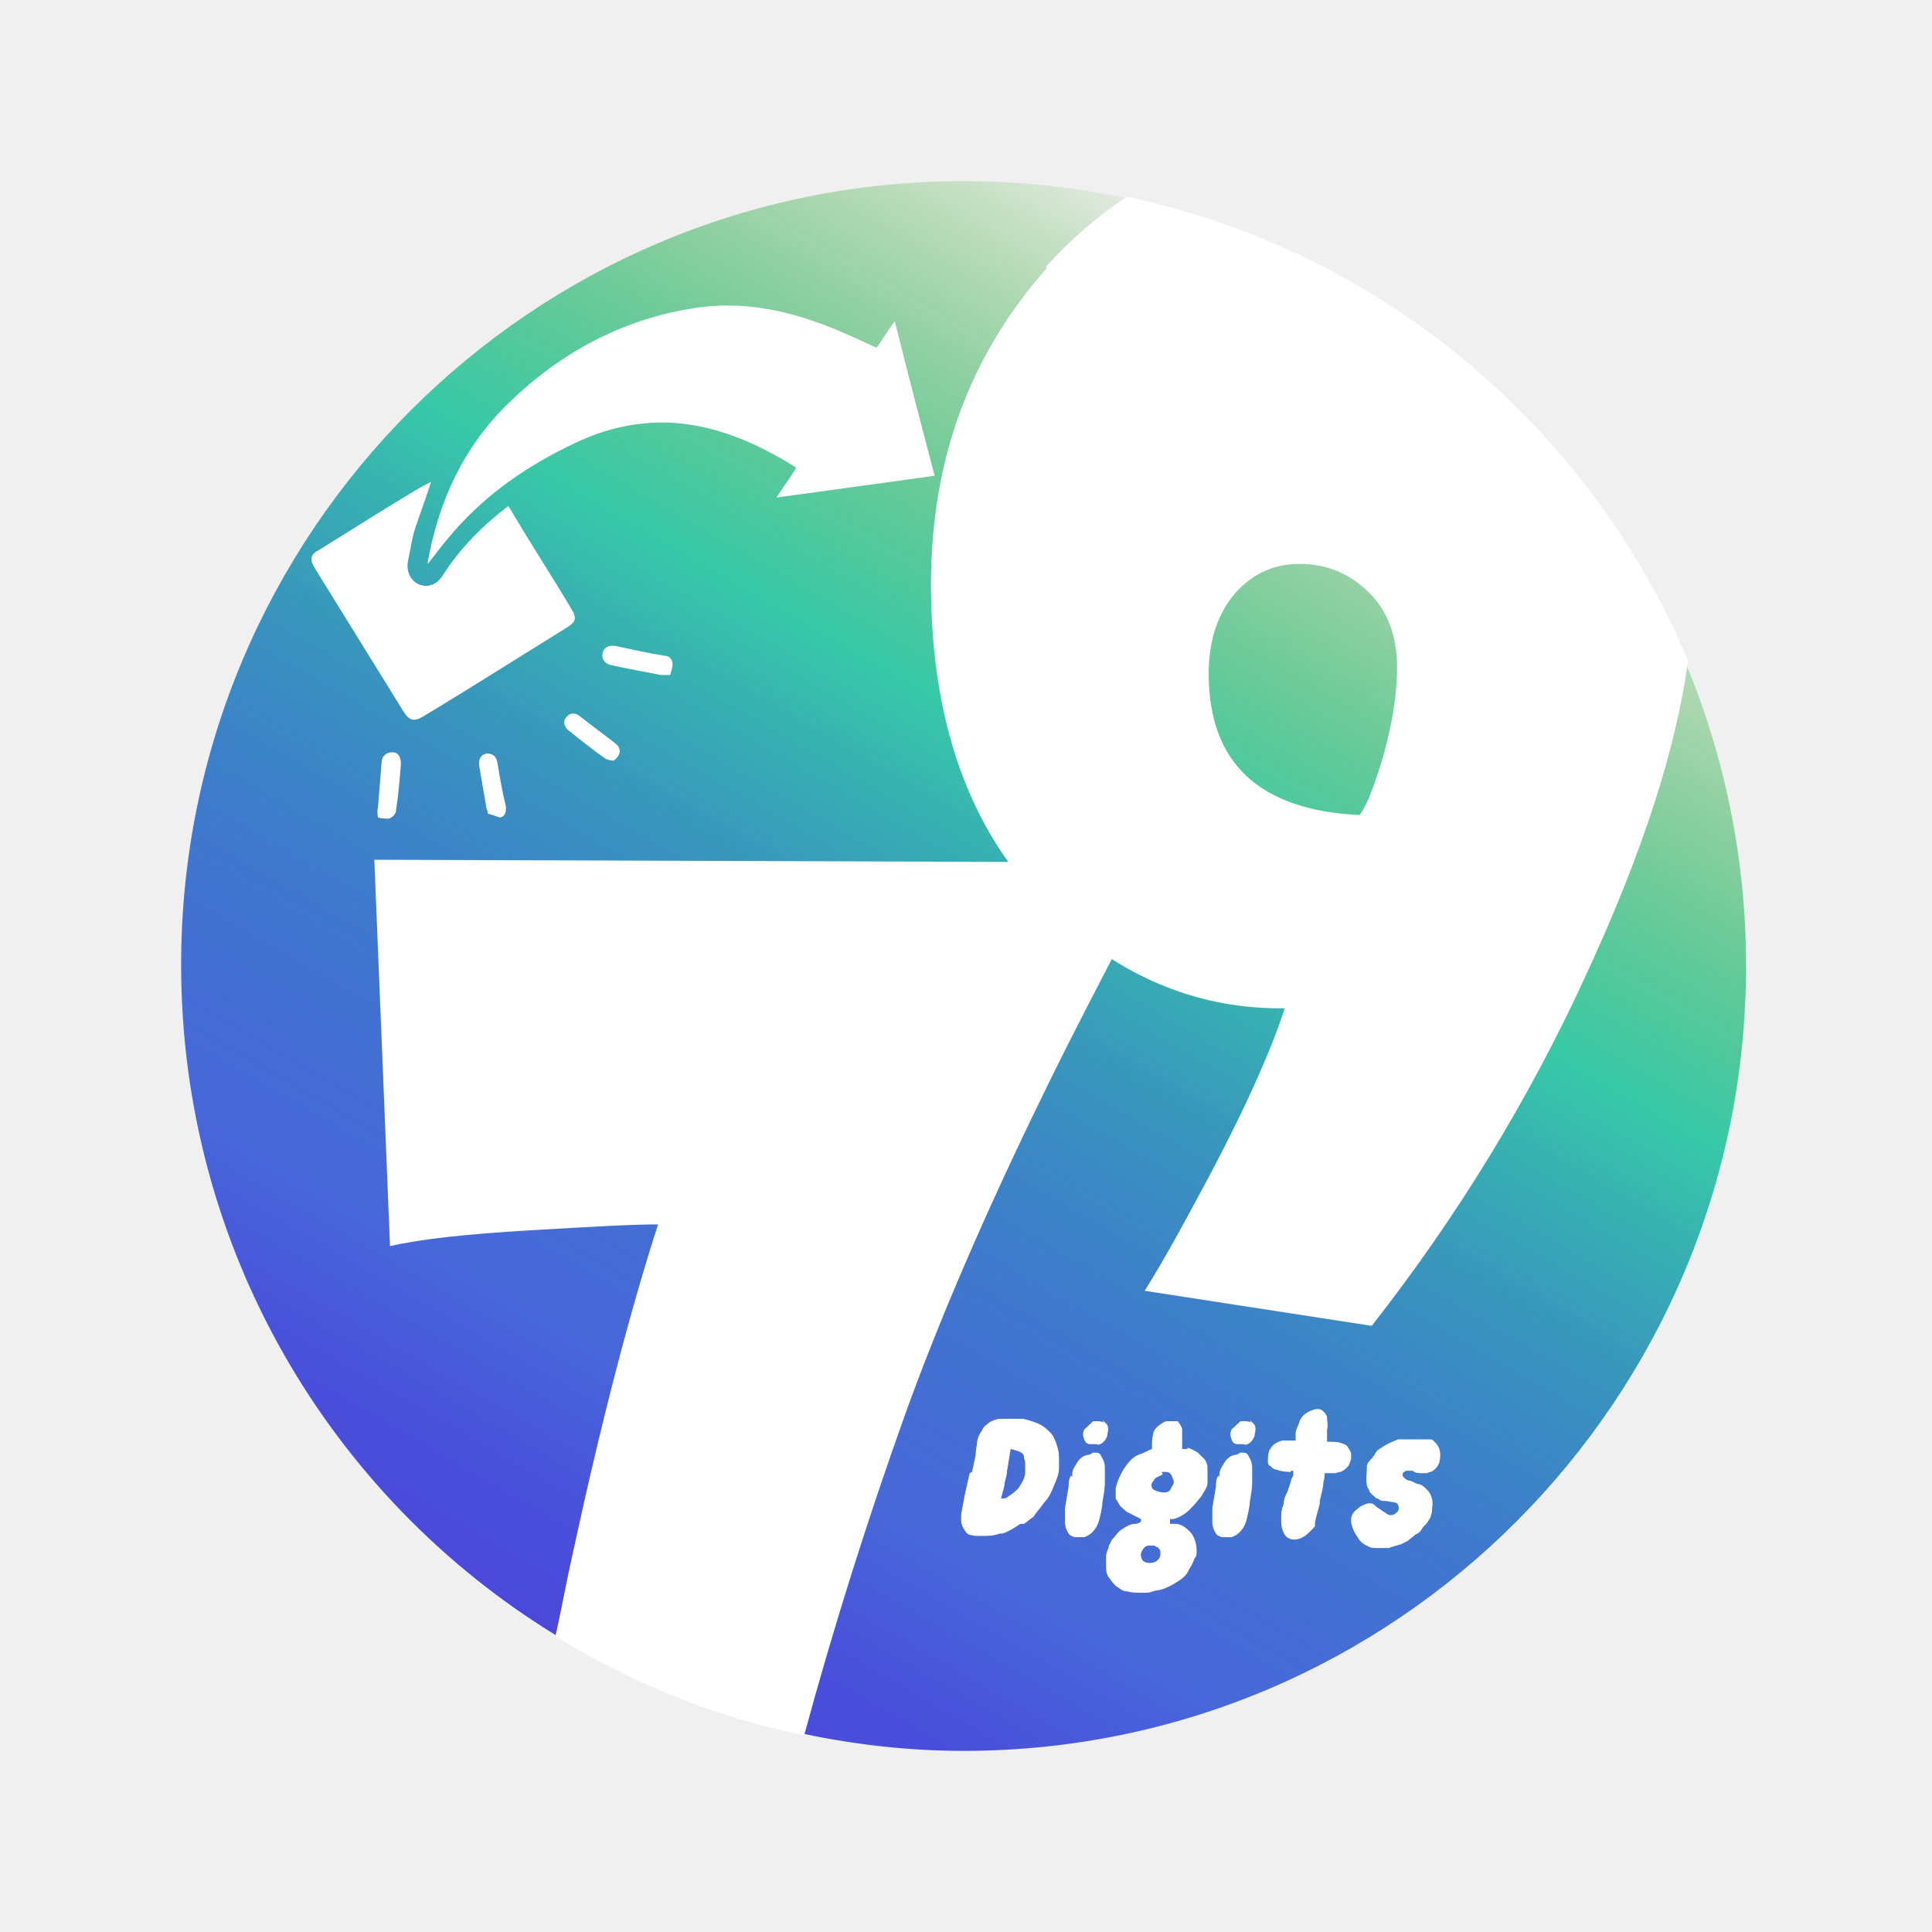
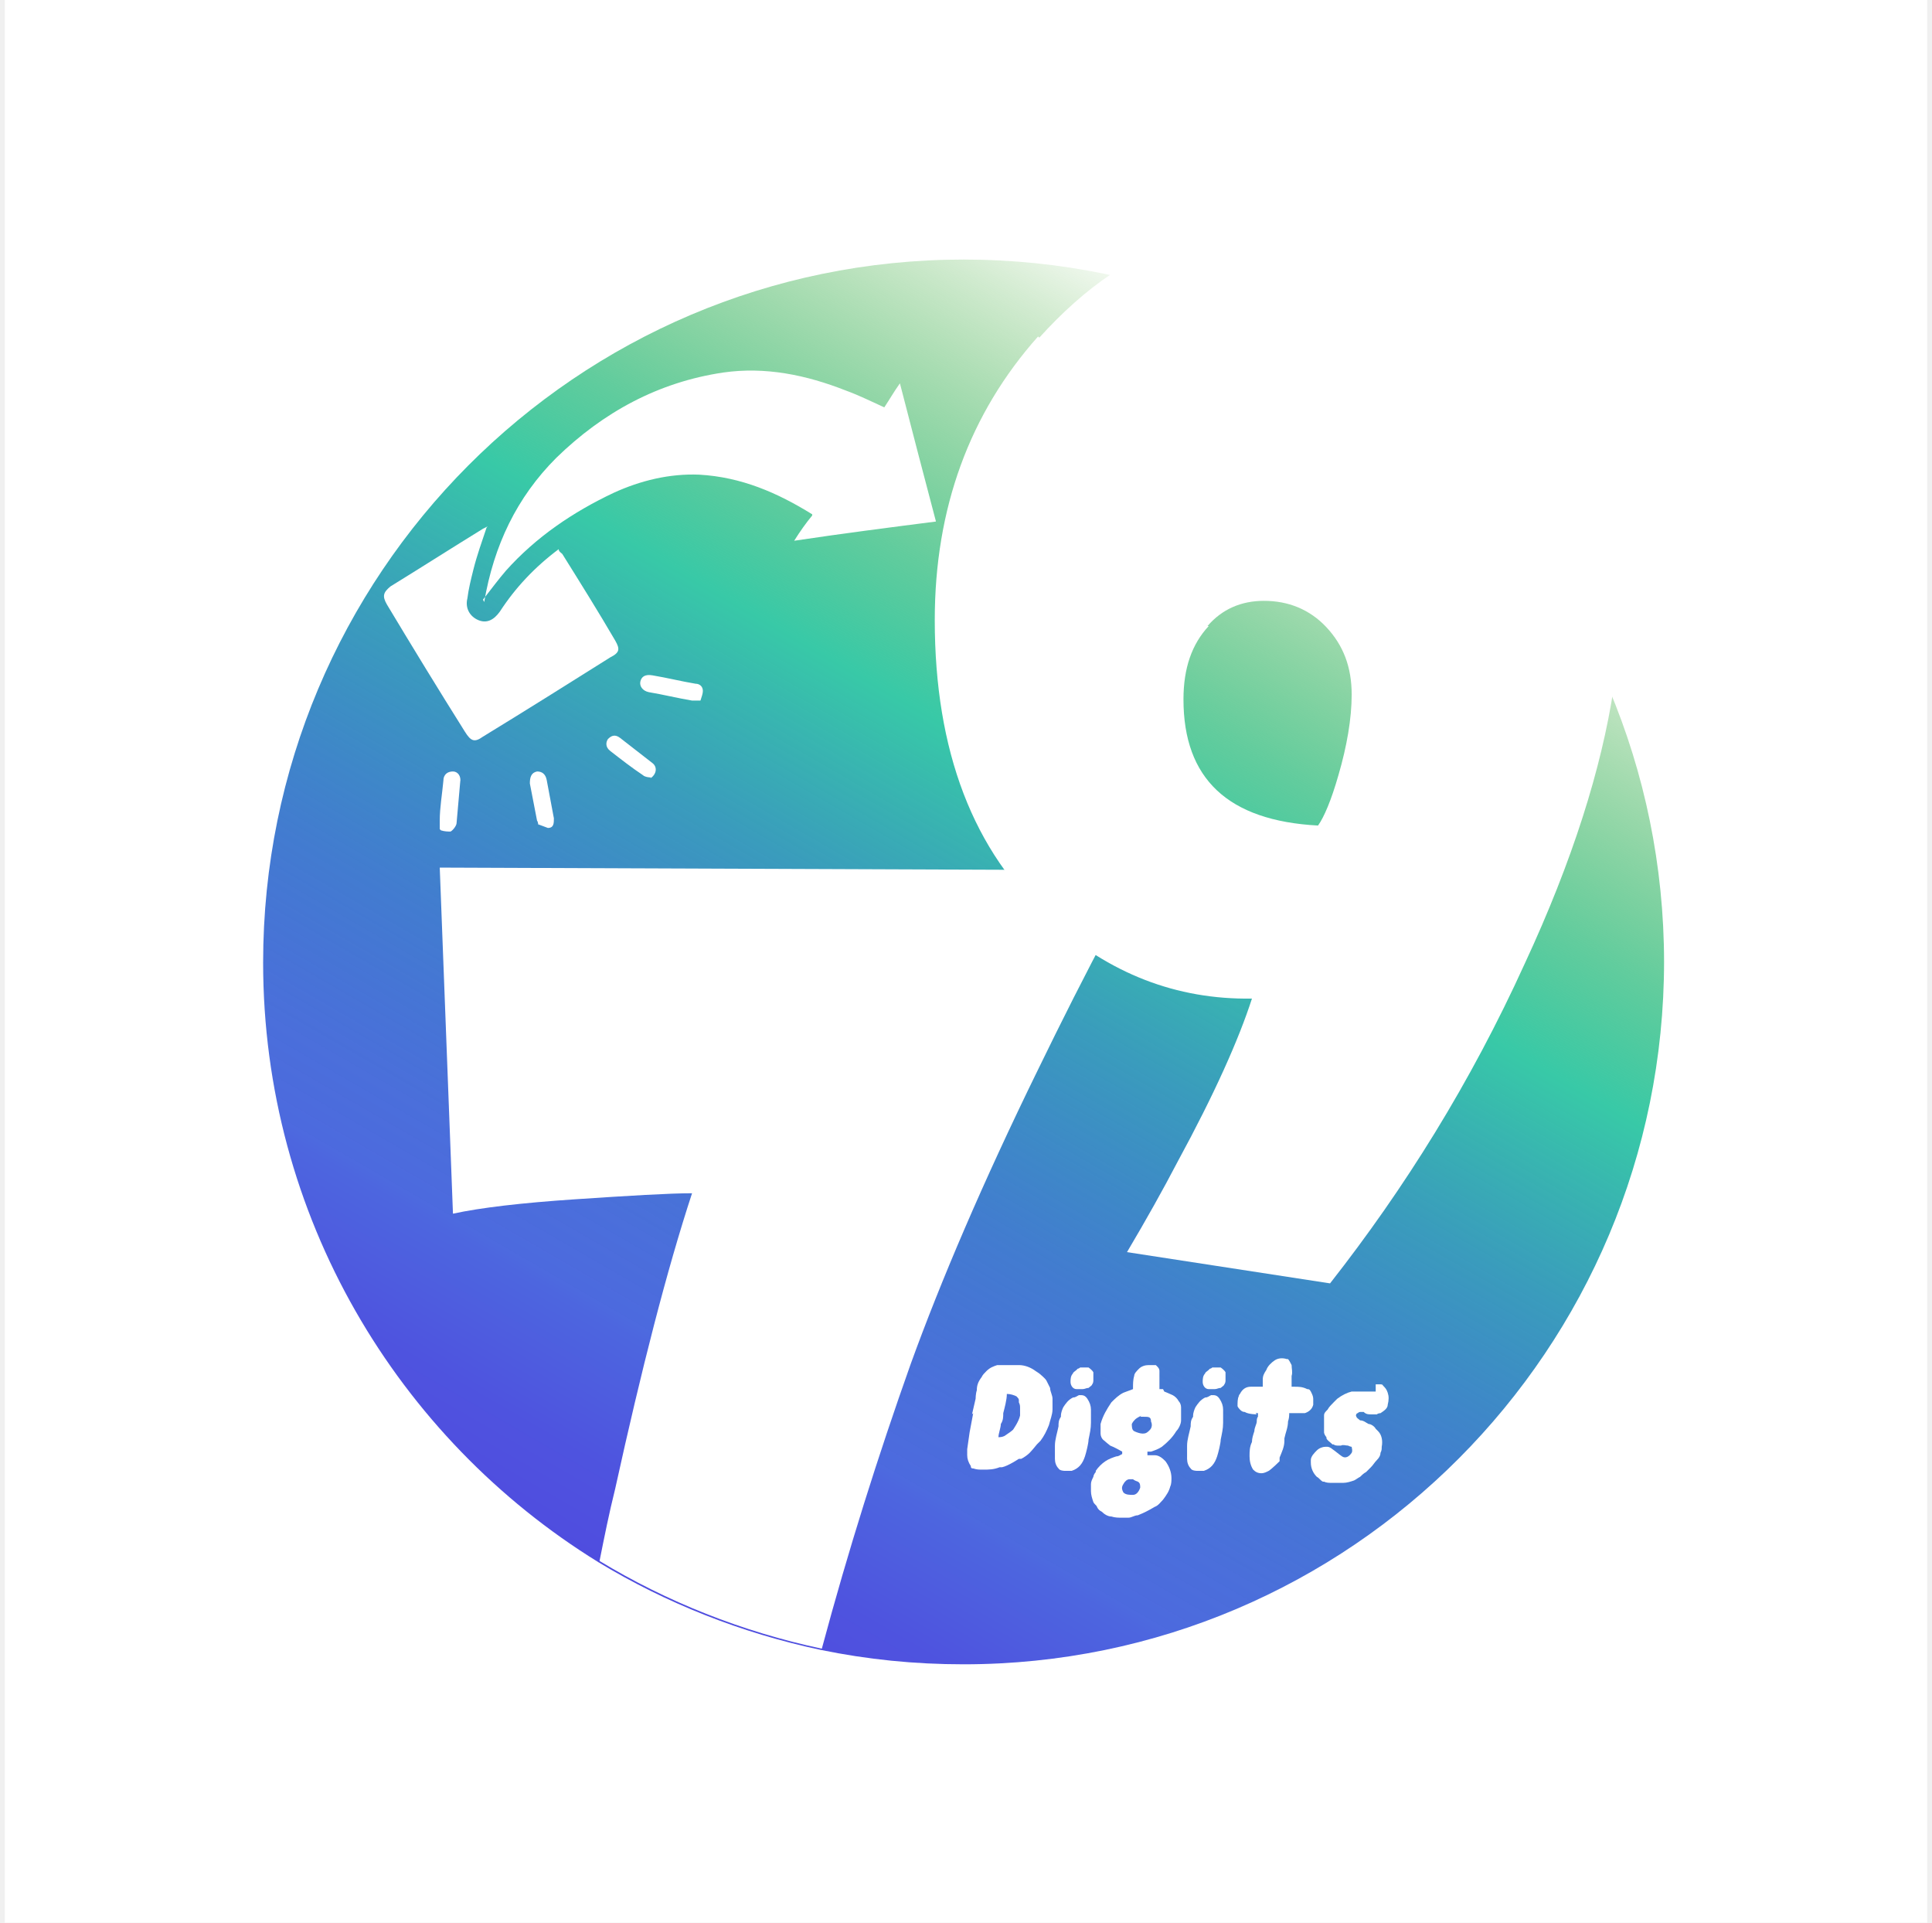
- <svg xmlns="http://www.w3.org/2000/svg" id="Layer_1" viewBox="0 0 16 16">
+ <svg xmlns="http://www.w3.org/2000/svg" id="Layer_1" viewBox="0 0 16.08 16">
  <defs>
    <style>.cls-1{fill:#fff;}.cls-2{fill:none;}.cls-3{fill:url(#New_Gradient_Swatch_1);}</style>
-     <linearGradient id="New_Gradient_Swatch_1" x1="11.23" y1="2.37" x2="4.73" y2="13.63" gradientUnits="userSpaceOnUse">
+     <linearGradient id="New_Gradient_Swatch_1" x1="10.94" y1="2.94" x2="5.1" y2="13.06" gradientUnits="userSpaceOnUse">
      <stop offset="0" stop-color="#2c9904" stop-opacity="0" />
      <stop offset=".07" stop-color="#2ea326" stop-opacity=".21" />
      <stop offset=".27" stop-color="#35be82" stop-opacity=".78" />
      <stop offset=".36" stop-color="#38c9a7" />
      <stop offset=".5" stop-color="#2491b5" stop-opacity=".9" />
      <stop offset=".66" stop-color="#1059c3" stop-opacity=".79" />
      <stop offset=".78" stop-color="#0437cc" stop-opacity=".72" />
      <stop offset=".84" stop-color="#002ad0" stop-opacity=".7" />
      <stop offset=".85" stop-color="#0024d0" stop-opacity=".7" />
      <stop offset=".94" stop-color="#0209d0" stop-opacity=".7" />
      <stop offset="1" stop-color="#0300d0" stop-opacity=".7" />
    </linearGradient>
  </defs>
-   <path class="cls-3" d="m14.46,8c0,3.59-2.9,6.5-6.48,6.5-.45,0-.89-.05-1.32-.14-.74-.15-1.43-.43-2.06-.82-1.86-1.14-3.1-3.2-3.1-5.55C1.5,4.41,4.4,1.5,7.98,1.5s6.48,2.91,6.48,6.5Z" />
+   <rect class="cls-1" x=".04" width="16" height="16" />
  <g>
-     <path class="cls-1" d="m3.54,4.67c.09-.52.3-.97.67-1.33.43-.42.95-.7,1.55-.79.39-.06.77.02,1.14.17.12.05.23.1.36.16.05-.07.09-.14.15-.22.11.44.22.86.33,1.28-.44.06-.86.12-1.31.18.06-.09.11-.16.16-.24,0,0,0-.01,0-.01-.32-.2-.66-.35-1.04-.37-.28-.01-.54.05-.79.17-.38.18-.72.41-1,.73-.07.08-.14.17-.21.26Z" />
-     <path class="cls-1" d="m3.57,3.99c-.04.13-.09.26-.13.38-.03.09-.04.18-.06.27-.02.09.02.17.09.2.08.03.15,0,.2-.08.14-.22.33-.41.54-.57.01.02.02.03.03.05.16.27.33.53.49.8.05.08.04.11-.04.16-.39.24-.78.49-1.18.73-.08.05-.12.04-.17-.04-.24-.39-.49-.79-.73-1.18-.05-.08-.04-.12.04-.16.29-.18.57-.36.86-.53.01,0,.02-.01.04-.02Z" />
-     <path class="cls-1" d="m5.55,5.59s-.06,0-.08,0c-.14-.03-.27-.05-.4-.08-.06-.01-.09-.05-.08-.1.01-.05.05-.07.11-.06.14.03.27.06.4.08.04,0,.07.03.07.07,0,.03-.01.05-.02.09Z" />
-     <path class="cls-1" d="m5.09,6.3s-.05,0-.08-.02c-.1-.07-.2-.15-.3-.23-.04-.03-.05-.08-.02-.11.03-.04.07-.04.11-.01.1.08.2.15.3.23.05.04.04.1-.02.14Z" />
-     <path class="cls-1" d="m4.04,6.74s0-.03-.01-.04c-.02-.12-.04-.23-.06-.35-.01-.06.01-.1.06-.11.05,0,.08.02.09.08.02.12.04.24.07.36,0,.04,0,.08-.05.09l-.09-.03Z" />
-     <path class="cls-1" d="m3.13,6.77s-.01-.06,0-.08c.01-.12.02-.24.03-.37,0-.06.04-.09.09-.09.05,0,.07.04.07.1-.01.13-.02.25-.04.38,0,.03-.03.06-.06.07-.02,0-.06,0-.09-.01Z" />
-   </g>
-   <g>
-     <path class="cls-1" d="m8.05,12.19l.03-.14s0-.05.01-.08c0-.04.01-.08.04-.12.01-.02.02-.04.04-.05.03-.03.06-.04.1-.05.02,0,.04,0,.06,0,.05,0,.09,0,.14,0,.05.01.11.03.15.05l.03.02s.05.04.07.07c.01.02.02.04.03.07.01.03.02.07.02.1,0,.03,0,.07,0,.1,0,.05-.02.09-.04.14-.02.05-.04.1-.08.14l-.03.04s-.04.05-.06.08c0,0,0,0,0,0-.03.02-.05.04-.08.06h-.03s-.1.07-.15.08c0,0-.01,0-.02,0-.05.02-.1.02-.16.02-.03,0-.06,0-.09-.01-.01,0-.02-.01-.03-.02-.02-.03-.04-.06-.04-.1,0-.02,0-.04,0-.05l.03-.16.04-.18Zm.38.14s.06-.08.06-.13c0-.02,0-.05,0-.07,0-.02,0-.04-.01-.05,0,0,0-.01,0-.02,0-.01-.01-.02-.02-.03-.02-.01-.05-.02-.09-.03-.01.05-.02.13-.03.18,0,.03-.01.06-.02.1,0,.03-.02.09-.03.13.02,0,.04,0,.05-.01.03-.02.06-.04.09-.07Z" />
-     <path class="cls-1" d="m8.88,12.23s0-.01,0-.02c0-.03.01-.05.03-.08.02-.04.05-.07.09-.08.02,0,.04-.01.05-.02,0,0,.01,0,.01,0,.03,0,.05,0,.06.03.02.03.03.06.03.1,0,.04,0,.08,0,.12,0,.05-.01.1-.02.16,0,.04-.02.12-.03.16-.02.06-.06.11-.12.13-.01,0-.02,0-.04,0h-.04s-.04-.01-.05-.03c-.02-.03-.03-.06-.03-.09,0-.04,0-.08,0-.12.01-.06.02-.12.03-.18,0-.03,0-.06.02-.09Zm.25-.47s.03.03.04.04c.01.02.01.05,0,.08,0,.01,0,.02-.01.03,0,.01-.02.03-.03.04-.02.01-.03.02-.05.01-.02,0-.04,0-.05,0-.04,0-.05-.03-.06-.07,0-.03,0-.05.03-.07.01-.01.02-.02.03-.03,0,0,.01,0,.01-.01,0,0,.01-.01.02-.01,0,0,.02,0,.03,0,.01,0,.03,0,.05.01Z" />
-     <path class="cls-1" d="m9.84,11.99s.05.02.08.04c.02.02.04.04.06.06.01.02.02.04.02.06,0,.03,0,.05,0,.08,0,.01,0,.03,0,.05,0,.04-.03.07-.05.11-.04.05-.08.1-.13.14-.03.02-.06.04-.1.05-.01,0-.02,0-.03,0,0,.01,0,.03,0,.04,0,0,0,0,0,0,.02,0,.05,0,.06,0,.04.01.07.03.1.06.04.04.06.1.06.16,0,.03,0,.05-.02.07-.01.04-.04.08-.06.12-.02.03-.05.05-.08.07-.05.03-.1.06-.16.07-.03,0-.06.02-.09.02-.02,0-.04,0-.06,0-.03,0-.07,0-.1-.01-.04,0-.06-.02-.09-.04-.02-.01-.03-.03-.04-.04-.01-.01-.02-.03-.03-.04-.02-.03-.02-.06-.02-.1,0-.02,0-.05,0-.07,0-.02.01-.05.02-.07,0-.02.01-.03.02-.05,0,0,0-.01.01-.02.03-.03.05-.07.09-.09.03-.02.06-.04.1-.04.02,0,.04-.01.05-.02,0,0,0-.01,0-.02h0s-.08-.04-.12-.06c0,0-.06-.05-.06-.06-.01-.02-.02-.03-.03-.05,0,0,0,0,0-.01,0-.03,0-.05,0-.08.02-.07.05-.14.1-.2.03-.04.07-.07.11-.08.03-.01.06-.03.09-.04,0,0,0-.01,0-.01,0-.04,0-.08.01-.11,0-.03.02-.05.04-.07.03-.02.05-.04.08-.04.01,0,.03,0,.05,0,0,0,.02,0,.03,0,0,0,.01,0,.01.01.01.01.02.03.03.05,0,.04,0,.09,0,.13,0,.01,0,.02,0,.04.01,0,.03,0,.04,0Zm-.24.83s-.03-.01-.04-.02c0,0,0,0-.01,0-.01,0-.03,0-.04,0-.02,0-.04.02-.05.04-.02.03-.01.06,0,.08.02.02.05.03.09.02.04-.01.06-.04.06-.07,0-.02,0-.04-.02-.05Zm.03-.61s-.04.02-.06.03c-.01.01-.02.03-.03.04-.01.03,0,.05.02.06.02.01.05.02.08.02.03,0,.05-.01.06-.04.02-.03.03-.05.01-.08-.01-.04-.03-.05-.06-.05-.01,0-.02,0-.03,0Z" />
-     <path class="cls-1" d="m10.1,12.23s0-.01,0-.02c0-.03.01-.05.03-.08.02-.04.05-.07.09-.08.02,0,.04-.01.05-.02,0,0,.01,0,.01,0,.03,0,.05,0,.06.03.02.03.03.06.03.1,0,.04,0,.08,0,.12,0,.05-.01.1-.02.16,0,.04-.02.12-.03.16-.02.06-.06.11-.12.13-.01,0-.02,0-.04,0h-.04s-.04-.01-.05-.03c-.02-.03-.03-.06-.03-.09,0-.04,0-.08,0-.12.01-.06.02-.12.03-.18,0-.03,0-.06.02-.09Zm.25-.47s.03.03.04.04c.01.02.01.05,0,.08,0,.01,0,.02-.01.03,0,.01-.02.03-.03.04-.02.01-.03.02-.05.01-.02,0-.04,0-.05,0-.04,0-.05-.03-.06-.07,0-.03,0-.05.03-.07.01-.01.02-.02.03-.03,0,0,.01,0,.01-.01,0,0,.01-.01.02-.01,0,0,.02,0,.03,0,.01,0,.03,0,.05.01Z" />
-     <path class="cls-1" d="m10.69,12.19s-.08,0-.12-.02c-.02,0-.03-.01-.05-.03-.01,0-.02-.02-.02-.03,0-.03,0-.06.01-.09,0,0,0-.01.01-.02.02-.04.06-.06.1-.07.03,0,.06,0,.09,0,0,0,.01,0,.02,0,0,0,0,0,0-.01,0-.02,0-.03,0-.05,0,0,0,0,0,0,0-.03.02-.06.03-.09.01-.04.04-.07.08-.09.04-.02.08-.03.11-.01,0,0,0,0,.01.01.01.01.03.03.03.05,0,.03.01.07,0,.1,0,.02,0,.04,0,.06,0,.01,0,.03,0,.04,0,0,.01,0,.02,0,.04,0,.08,0,.12.02.01,0,.02.01.03.02.01.02.03.04.03.07,0,.02,0,.04-.01.06-.01.04-.05.07-.08.08-.02,0-.03.01-.05.01-.01,0-.03,0-.04,0h-.04s0,0,0,0c0,.02,0,.05-.01.07,0,.05-.02.11-.03.16,0,0,0,.02,0,.02-.01.05-.03.1-.04.16v.03s-.06.07-.1.09c-.02.01-.04.02-.07.02-.03,0-.06-.01-.08-.04-.02-.03-.03-.07-.03-.12,0-.04,0-.09.02-.13,0-.03.01-.07.03-.1.01-.03.02-.06.03-.09,0-.02.01-.03.02-.05,0-.01,0-.02,0-.04h-.02Z" />
-     <path class="cls-1" d="m11.8,11.92s.02,0,.02,0c0,0,.01,0,.02,0,.01,0,.02,0,.03.01.02.02.04.04.05.07.01.03.01.07,0,.11-.01.03-.03.06-.07.08,0,0-.02,0-.03.01-.02,0-.03,0-.05,0-.02,0-.05,0-.07-.02,0,0-.02,0-.03,0,0,0-.01,0-.02,0,0,0-.01,0-.02.01-.01,0-.02.02-.01.04.01.01.02.02.04.03.03,0,.05.02.08.03.03,0,.05.02.07.04,0,0,.01.01.02.02.03.04.04.09.03.14,0,.02,0,.04-.01.06,0,.02-.02.04-.03.06-.02.02-.04.04-.05.06-.01.02-.03.03-.05.04-.02.02-.04.03-.06.05-.02.01-.04.02-.06.03-.04.01-.07.02-.1.03-.03,0-.07,0-.1,0-.03,0-.05,0-.08-.02,0,0-.01,0-.02-.01-.02-.01-.04-.03-.05-.05-.03-.04-.05-.08-.06-.13,0,0,0-.02,0-.03,0,0,0,0,0,0,0-.04.03-.07.06-.09.02-.02.05-.03.08-.04,0,0,.01,0,.02,0,.02,0,.03.01.05.03.03.02.06.04.09.06.03.02.07,0,.09-.03.01-.02,0-.05-.01-.06,0,0-.02-.01-.03-.01-.02,0-.05-.01-.07-.01,0,0-.02,0-.02,0-.01,0-.03-.01-.04-.02,0,0-.01,0-.01,0-.02-.02-.04-.03-.06-.06,0,0,0,0,0-.01-.01-.01-.02-.03-.02-.04-.01-.05,0-.1,0-.16,0-.02.02-.04.03-.05.02-.02.03-.04.05-.07.01-.01.02-.02.04-.03.04-.03.09-.05.14-.07.02,0,.04,0,.06,0,.02,0,.04,0,.05,0h.12Z" />
-   </g>
-   <path class="cls-2" d="m8.02,1.5c-3.58,0-6.48,2.91-6.48,6.5,0,2.36,1.26,4.43,3.13,5.57.05-.24.1-.49.15-.73.24-1.11.48-2.03.71-2.74-.22,0-.57.02-1.08.05-.5.03-.88.07-1.14.13l-.13-3.2,5.77.02.47.53c-.24.46-.47.9-.68,1.33-.51,1.04-.9,1.95-1.18,2.73-.31.86-.59,1.75-.84,2.68.42.08.85.13,1.29.13,3.58,0,6.48-2.91,6.48-6.5S11.6,1.5,8.02,1.5Z" />
-   <path class="cls-1" d="m9.35,7.67c-.24.46-.47.9-.68,1.33-.51,1.04-.9,1.95-1.18,2.73-.3.84-.58,1.72-.83,2.64-.74-.15-1.43-.43-2.06-.82.05-.22.09-.45.14-.67.24-1.11.48-2.03.71-2.74-.22,0-.57.02-1.08.05-.5.03-.88.07-1.14.13l-.13-3.2,5.77.02.47.53Z" />
-   <g>
-     <path class="cls-2" d="m13.99,5.47c-.1.74-.37,1.59-.82,2.55-.51,1.1-1.11,2.08-1.8,2.96l-1.88-.29c.17-.29.33-.57.47-.83.34-.63.57-1.13.69-1.51-.69,0-1.32-.23-1.86-.73-.71-.64-1.07-1.57-1.07-2.78,0-1.03.32-1.9.96-2.62.21-.23.43-.43.67-.58-.43-.09-.87-.13-1.32-.13-3.58,0-6.48,2.91-6.48,6.5s2.9,6.5,6.48,6.5,6.48-2.91,6.48-6.5c0-.9-.18-1.75-.51-2.53Z" />
-     <path class="cls-2" d="m11.26,6.75c.06-.09.12-.24.19-.47.08-.27.12-.52.12-.75,0-.25-.08-.45-.23-.62-.16-.16-.35-.24-.58-.24-.21,0-.38.08-.52.23-.15.17-.23.39-.23.68,0,.73.42,1.12,1.25,1.17Z" />
-     <path class="cls-1" d="m8.67,2.22c-.64.72-.96,1.59-.96,2.62,0,1.21.36,2.14,1.07,2.78.55.49,1.17.74,1.86.73-.12.37-.35.88-.69,1.51-.14.26-.29.54-.47.83l1.88.29c.69-.88,1.3-1.86,1.8-2.96.44-.96.72-1.81.82-2.55-.82-1.94-2.55-3.4-4.65-3.84-.24.16-.46.35-.67.58Zm1.57,2.68c.14-.15.31-.23.52-.23.23,0,.42.08.58.24.16.16.23.37.23.62,0,.22-.04.47-.12.75-.07.23-.13.39-.19.47-.83-.04-1.25-.43-1.25-1.17,0-.29.08-.51.23-.68Z" />
+     <path class="cls-3" d="m13.85,8c0,3.23-2.61,5.85-5.83,5.85-.41,0-.8-.04-1.19-.12-.66-.14-1.29-.39-1.85-.73-1.67-1.03-2.79-2.88-2.79-4.99,0-3.23,2.61-5.85,5.83-5.85s5.83,2.62,5.83,5.85Z" />
+     <g>
+       <path class="cls-1" d="m4.03,5.01c.08-.47.27-.87.6-1.2.39-.38.85-.63,1.39-.71.35-.05.69.02,1.02.15.11.04.21.09.32.14.04-.06.08-.13.13-.2.1.39.2.77.3,1.15-.39.05-.78.1-1.18.16.05-.08.1-.15.15-.21,0,0,0,0,0-.01-.29-.18-.59-.31-.94-.33-.25-.01-.49.05-.71.15-.34.16-.65.37-.9.65-.06.07-.12.15-.19.24Z" />
+       <path class="cls-1" d="m4.05,4.39c-.04.12-.08.23-.11.35-.02.08-.04.16-.05.24-.02.08.02.15.09.18.07.03.13,0,.18-.07.13-.2.29-.37.49-.52,0,.02.02.03.03.04.15.24.3.48.44.72.04.07.04.1-.04.14-.35.22-.7.44-1.06.66-.07.05-.1.04-.15-.04-.22-.35-.44-.71-.65-1.06-.04-.07-.03-.1.03-.15.26-.16.51-.32.77-.48,0,0,.02-.01.04-.02Z" />
+       <path class="cls-1" d="m5.83,5.83s-.05,0-.07,0c-.12-.02-.24-.05-.36-.07-.05-.01-.08-.05-.07-.09.01-.04.04-.06.1-.05.12.02.24.05.36.07.03,0,.06.02.06.06,0,.02-.01.05-.02.08Z" />
+       <path class="cls-1" d="m5.42,6.47s-.05,0-.07-.02c-.09-.06-.18-.13-.27-.2-.04-.03-.04-.07-.02-.1.03-.03.06-.04.1-.01.09.07.18.14.27.21.04.03.04.09-.02.13Z" />
+       <path class="cls-1" d="m4.48,6.87s0-.03-.01-.04c-.02-.1-.04-.21-.06-.31,0-.05.01-.09.06-.1.04,0,.07.02.08.07.02.11.04.21.06.32,0,.04,0,.08-.05.08l-.08-.03Z" />
+       <path class="cls-1" d="m3.66,6.9s0-.05,0-.07c0-.11.02-.22.03-.33,0-.06.04-.08.08-.08.04,0,.07.04.06.09-.01.11-.02.23-.03.34,0,.02-.03.06-.05.07-.02,0-.05,0-.08-.01Z" />
+     </g>
+     <g>
+       <path class="cls-1" d="m8.09,11.77l.03-.13s0-.04.01-.07c0-.04.01-.07.04-.11.01-.02.02-.03.04-.05.03-.03.06-.04.09-.05.02,0,.04,0,.06,0,.04,0,.08,0,.12,0,.05,0,.1.02.14.05l.03.02s.05.04.06.06c.01.02.02.04.03.06,0,.03.02.06.02.09,0,.03,0,.06,0,.09,0,.04-.02.09-.03.13-.02.05-.04.09-.07.13l-.03.03s-.04.05-.06.07c0,0,0,0,0,0-.02.02-.05.04-.07.05h-.02s-.09.06-.14.07c0,0-.01,0-.02,0-.05.02-.09.02-.14.02-.03,0-.05,0-.08-.01-.01,0-.02,0-.02-.02-.02-.03-.03-.06-.03-.09,0-.02,0-.03,0-.05l.02-.14.03-.16Zm.34.13s.05-.07.06-.12c0-.02,0-.04,0-.06,0-.02,0-.03-.01-.05,0,0,0-.01,0-.02,0-.01-.01-.02-.02-.03-.02-.01-.05-.02-.08-.02,0,.05-.02.12-.03.16,0,.03,0,.06-.02.09,0,.03-.02.08-.02.11.01,0,.03,0,.05-.01.03-.02.06-.04.08-.06Z" />
+       <path class="cls-1" d="m8.83,11.8s0-.01,0-.02c0-.02.01-.05.02-.07.02-.03.04-.06.08-.08.02,0,.03-.01.05-.02,0,0,0,0,.01,0,.02,0,.04,0,.06.03.02.03.03.06.03.09,0,.03,0,.07,0,.11,0,.05-.01.09-.02.14,0,.03-.02.11-.03.14-.02.06-.05.1-.11.12-.01,0-.02,0-.03,0h-.03s-.04,0-.05-.02c-.02-.02-.03-.05-.03-.08,0-.04,0-.07,0-.11,0-.05.02-.11.03-.16,0-.03,0-.05.02-.08Zm.23-.42s.03.02.04.04c0,.02,0,.05,0,.07,0,0,0,.02-.01.03,0,.01-.02.02-.03.03-.02,0-.03.01-.05.01-.02,0-.03,0-.05,0-.03,0-.05-.03-.05-.06,0-.02,0-.05.02-.07,0-.01.02-.02.03-.03,0,0,0,0,.01-.01,0,0,.01,0,.02-.01,0,0,.02,0,.03,0,.01,0,.03,0,.04,0Z" />
+       <path class="cls-1" d="m9.69,11.58s.05.02.07.03c.02.01.04.03.05.05.01.01.02.03.02.05,0,.02,0,.05,0,.07,0,.01,0,.03,0,.04,0,.03-.02.07-.04.09-.03.05-.07.09-.12.13-.03.02-.06.03-.09.04,0,0-.02,0-.03,0,0,.01,0,.02,0,.03,0,0,0,0,0,0,.02,0,.04,0,.06,0,.04,0,.07.03.09.05.03.04.05.09.05.14,0,.02,0,.05-.01.07-.01.04-.03.07-.06.11-.02.02-.04.05-.07.06-.05.03-.09.05-.14.07-.03,0-.05.02-.08.02-.02,0-.03,0-.05,0-.03,0-.06,0-.09-.01-.03,0-.06-.02-.08-.04-.02-.01-.03-.02-.04-.04,0-.01-.02-.02-.03-.04-.01-.03-.02-.06-.02-.09,0-.02,0-.04,0-.06,0-.02.01-.04.02-.06,0-.01.01-.03.02-.04,0,0,0,0,0-.01.02-.03.05-.06.08-.08.03-.02.06-.03.09-.04.02,0,.03-.01.05-.02,0,0,0-.01,0-.02h0s-.07-.04-.1-.05c0,0-.05-.04-.06-.05-.01-.01-.02-.03-.02-.05,0,0,0,0,0-.01,0-.02,0-.05,0-.07.02-.07.05-.12.09-.18.03-.03.06-.06.1-.08.03-.01.05-.02.08-.03,0,0,0,0,0-.01,0-.03,0-.07.01-.1,0-.02.02-.04.04-.06.02-.02.05-.03.08-.03.01,0,.03,0,.04,0,0,0,.01,0,.02,0,0,0,0,0,.01.01.01.01.02.02.02.04,0,.04,0,.08,0,.12,0,.01,0,.02,0,.03.01,0,.02,0,.03,0Zm-.22.75s-.03-.01-.04-.02c0,0,0,0,0,0-.01,0-.02,0-.03,0-.02,0-.04.02-.05.04-.02.03-.01.05,0,.07.02.02.05.02.08.02.03,0,.05-.03.06-.06,0-.02,0-.04-.02-.05Zm.03-.55s-.04.02-.05.03c-.01.01-.02.02-.03.04,0,.02,0,.05.02.06.02.01.05.02.07.02.03,0,.04-.01.06-.03.02-.02.02-.05.01-.07,0-.04-.02-.04-.06-.04,0,0-.02,0-.03,0Z" />
+       <path class="cls-1" d="m9.93,11.8s0-.01,0-.02c0-.02.01-.05.02-.07.02-.03.04-.06.08-.08.02,0,.03-.01.05-.02,0,0,0,0,.01,0,.02,0,.04,0,.06.03.02.03.03.06.03.09,0,.03,0,.07,0,.11,0,.05-.01.09-.02.14,0,.03-.02.11-.03.14-.02.06-.05.1-.11.12-.01,0-.02,0-.03,0h-.03s-.04,0-.05-.02c-.02-.02-.03-.05-.03-.08,0-.04,0-.07,0-.11,0-.05.02-.11.03-.16,0-.03,0-.05.02-.08Zm.23-.42s.03.02.04.04c0,.02,0,.05,0,.07,0,0,0,.02-.01.03,0,.01-.02.02-.03.03-.02,0-.03.01-.05.01-.02,0-.03,0-.05,0-.03,0-.05-.03-.05-.06,0-.02,0-.05.02-.07,0-.01.02-.02.03-.03,0,0,0,0,.01-.01,0,0,.01,0,.02-.01,0,0,.02,0,.03,0,.01,0,.03,0,.04,0Z" />
+       <path class="cls-1" d="m10.46,11.77s-.07,0-.1-.02c-.02,0-.03-.01-.04-.02,0,0-.02-.02-.02-.03,0-.03,0-.06.01-.08,0,0,0-.01.01-.02.02-.04.05-.06.09-.06.03,0,.05,0,.08,0,0,0,.01,0,.02,0,0,0,0,0,0-.01,0-.02,0-.03,0-.05,0,0,0,0,0,0,0-.03.01-.05.03-.08.01-.03.04-.06.07-.08.03-.02.07-.02.1-.01,0,0,0,0,.01,0,.01.01.02.03.03.05,0,.03.01.06,0,.09,0,.02,0,.04,0,.05,0,.01,0,.02,0,.04,0,0,.01,0,.02,0,.04,0,.07,0,.11.02.01,0,.02,0,.03.02.01.02.02.04.02.06,0,.02,0,.03,0,.05-.01.04-.04.06-.07.07-.02,0-.03,0-.05,0-.01,0-.03,0-.04,0h-.04s0,0,0,0c0,.02,0,.04-.01.07,0,.05-.02.09-.03.14,0,0,0,.01,0,.02,0,.05-.02.09-.04.14v.03s-.06.06-.09.08c-.02.01-.04.02-.06.02-.03,0-.05-.01-.07-.03-.02-.03-.03-.07-.03-.11,0-.04,0-.08.02-.12,0-.03.01-.06.02-.09,0-.03.02-.06.02-.08,0-.01,0-.03.01-.04,0-.01,0-.02,0-.03h-.02Z" />
+       <path class="cls-1" d="m11.45,11.52s.02,0,.02,0c0,0,.01,0,.02,0,0,0,.02,0,.02.01.02.02.03.03.04.06.01.03.01.06,0,.1,0,.03-.03.05-.06.07,0,0-.02,0-.03.01-.02,0-.03,0-.05,0-.02,0-.04,0-.06-.02,0,0-.02,0-.02,0,0,0-.01,0-.01,0,0,0-.01,0-.02.01-.01,0-.02.02-.01.03,0,.01.02.02.03.03.03,0,.05.02.07.03.02,0,.05.02.06.04,0,0,.01.01.02.02.03.03.04.08.03.13,0,.02,0,.03-.01.05,0,.02-.01.04-.03.06-.02.02-.03.04-.05.06-.01.01-.03.03-.04.04-.02.01-.04.03-.05.04-.02.01-.03.02-.05.03-.03.01-.06.02-.09.02-.03,0-.06,0-.09,0-.03,0-.05,0-.07-.01,0,0-.01,0-.01,0-.02-.01-.03-.03-.05-.04-.03-.03-.05-.07-.05-.12,0,0,0-.01,0-.02,0,0,0,0,0,0,0-.03.03-.06.05-.08.02-.02.05-.03.07-.03,0,0,.01,0,.02,0,.01,0,.03.01.04.02.03.02.05.04.08.06.03.02.06,0,.08-.03.01-.02,0-.04,0-.05,0,0-.01,0-.03-.01-.02,0-.04-.01-.06,0,0,0-.01,0-.02,0-.01,0-.03,0-.04-.01,0,0,0,0-.01,0-.02-.02-.04-.03-.05-.05,0,0,0,0,0-.01-.01-.01-.02-.03-.02-.04,0-.05,0-.09,0-.14,0-.02.01-.03.03-.05.01-.02.03-.04.05-.06.01-.01.02-.02.03-.03.04-.03.08-.05.12-.06.02,0,.04,0,.05,0,.02,0,.03,0,.05,0h.1Z" />
+     </g>
+     <path class="cls-2" d="m8.06,2.15c-3.22,0-5.83,2.62-5.83,5.85,0,2.12,1.13,3.98,2.82,5.01.04-.22.09-.44.14-.66.22-1,.43-1.82.64-2.46-.19,0-.52.02-.97.05-.45.03-.79.07-1.02.12l-.12-2.88,5.19.02.42.47c-.22.41-.42.81-.61,1.2-.46.94-.81,1.76-1.06,2.45-.28.77-.53,1.58-.76,2.41.38.08.76.12,1.16.12,3.22,0,5.83-2.62,5.83-5.85s-2.61-5.85-5.83-5.85Z" />
+     <path class="cls-1" d="m9.25,7.7c-.22.41-.42.81-.61,1.2-.46.94-.81,1.76-1.06,2.45-.27.76-.52,1.55-.74,2.37-.66-.14-1.29-.39-1.85-.73.04-.2.08-.4.13-.6.22-1,.43-1.82.64-2.46-.19,0-.52.02-.97.05-.45.03-.79.07-1.02.12l-.11-2.88,5.19.02.42.47Z" />
+     <g>
+       <path class="cls-2" d="m13.43,5.73c-.09.66-.34,1.43-.74,2.29-.46.99-1,1.87-1.62,2.66l-1.69-.26c.16-.26.3-.51.42-.75.31-.57.51-1.02.62-1.36-.62,0-1.18-.21-1.68-.65-.64-.58-.96-1.41-.96-2.5,0-.93.29-1.71.86-2.36.19-.21.39-.38.6-.53-.38-.08-.78-.12-1.18-.12-3.22,0-5.83,2.62-5.83,5.85s2.61,5.85,5.83,5.85,5.83-2.62,5.83-5.85c0-.81-.16-1.57-.46-2.27Z" />
+       <path class="cls-2" d="m10.97,6.87c.05-.08.11-.22.17-.42.07-.25.11-.47.11-.67,0-.22-.07-.41-.21-.56-.14-.15-.31-.22-.52-.22-.19,0-.34.07-.47.21-.14.15-.21.35-.21.61,0,.66.37,1.01,1.12,1.05Z" />
+       <path class="cls-1" d="m8.64,2.8c-.57.64-.86,1.43-.86,2.36,0,1.09.32,1.93.96,2.5.49.44,1.05.66,1.68.65-.11.34-.31.79-.62,1.36-.12.23-.26.48-.42.75l1.69.26c.62-.79,1.17-1.67,1.62-2.66.4-.86.64-1.63.74-2.29-.74-1.75-2.29-3.06-4.18-3.45-.21.14-.41.32-.6.53Zm1.41,2.41c.12-.14.28-.21.47-.21.2,0,.38.07.52.22.14.15.21.33.21.56,0,.2-.04.43-.11.67-.06.21-.12.35-.17.42-.75-.04-1.12-.39-1.12-1.05,0-.26.07-.46.21-.61Z" />
+     </g>
  </g>
</svg>
